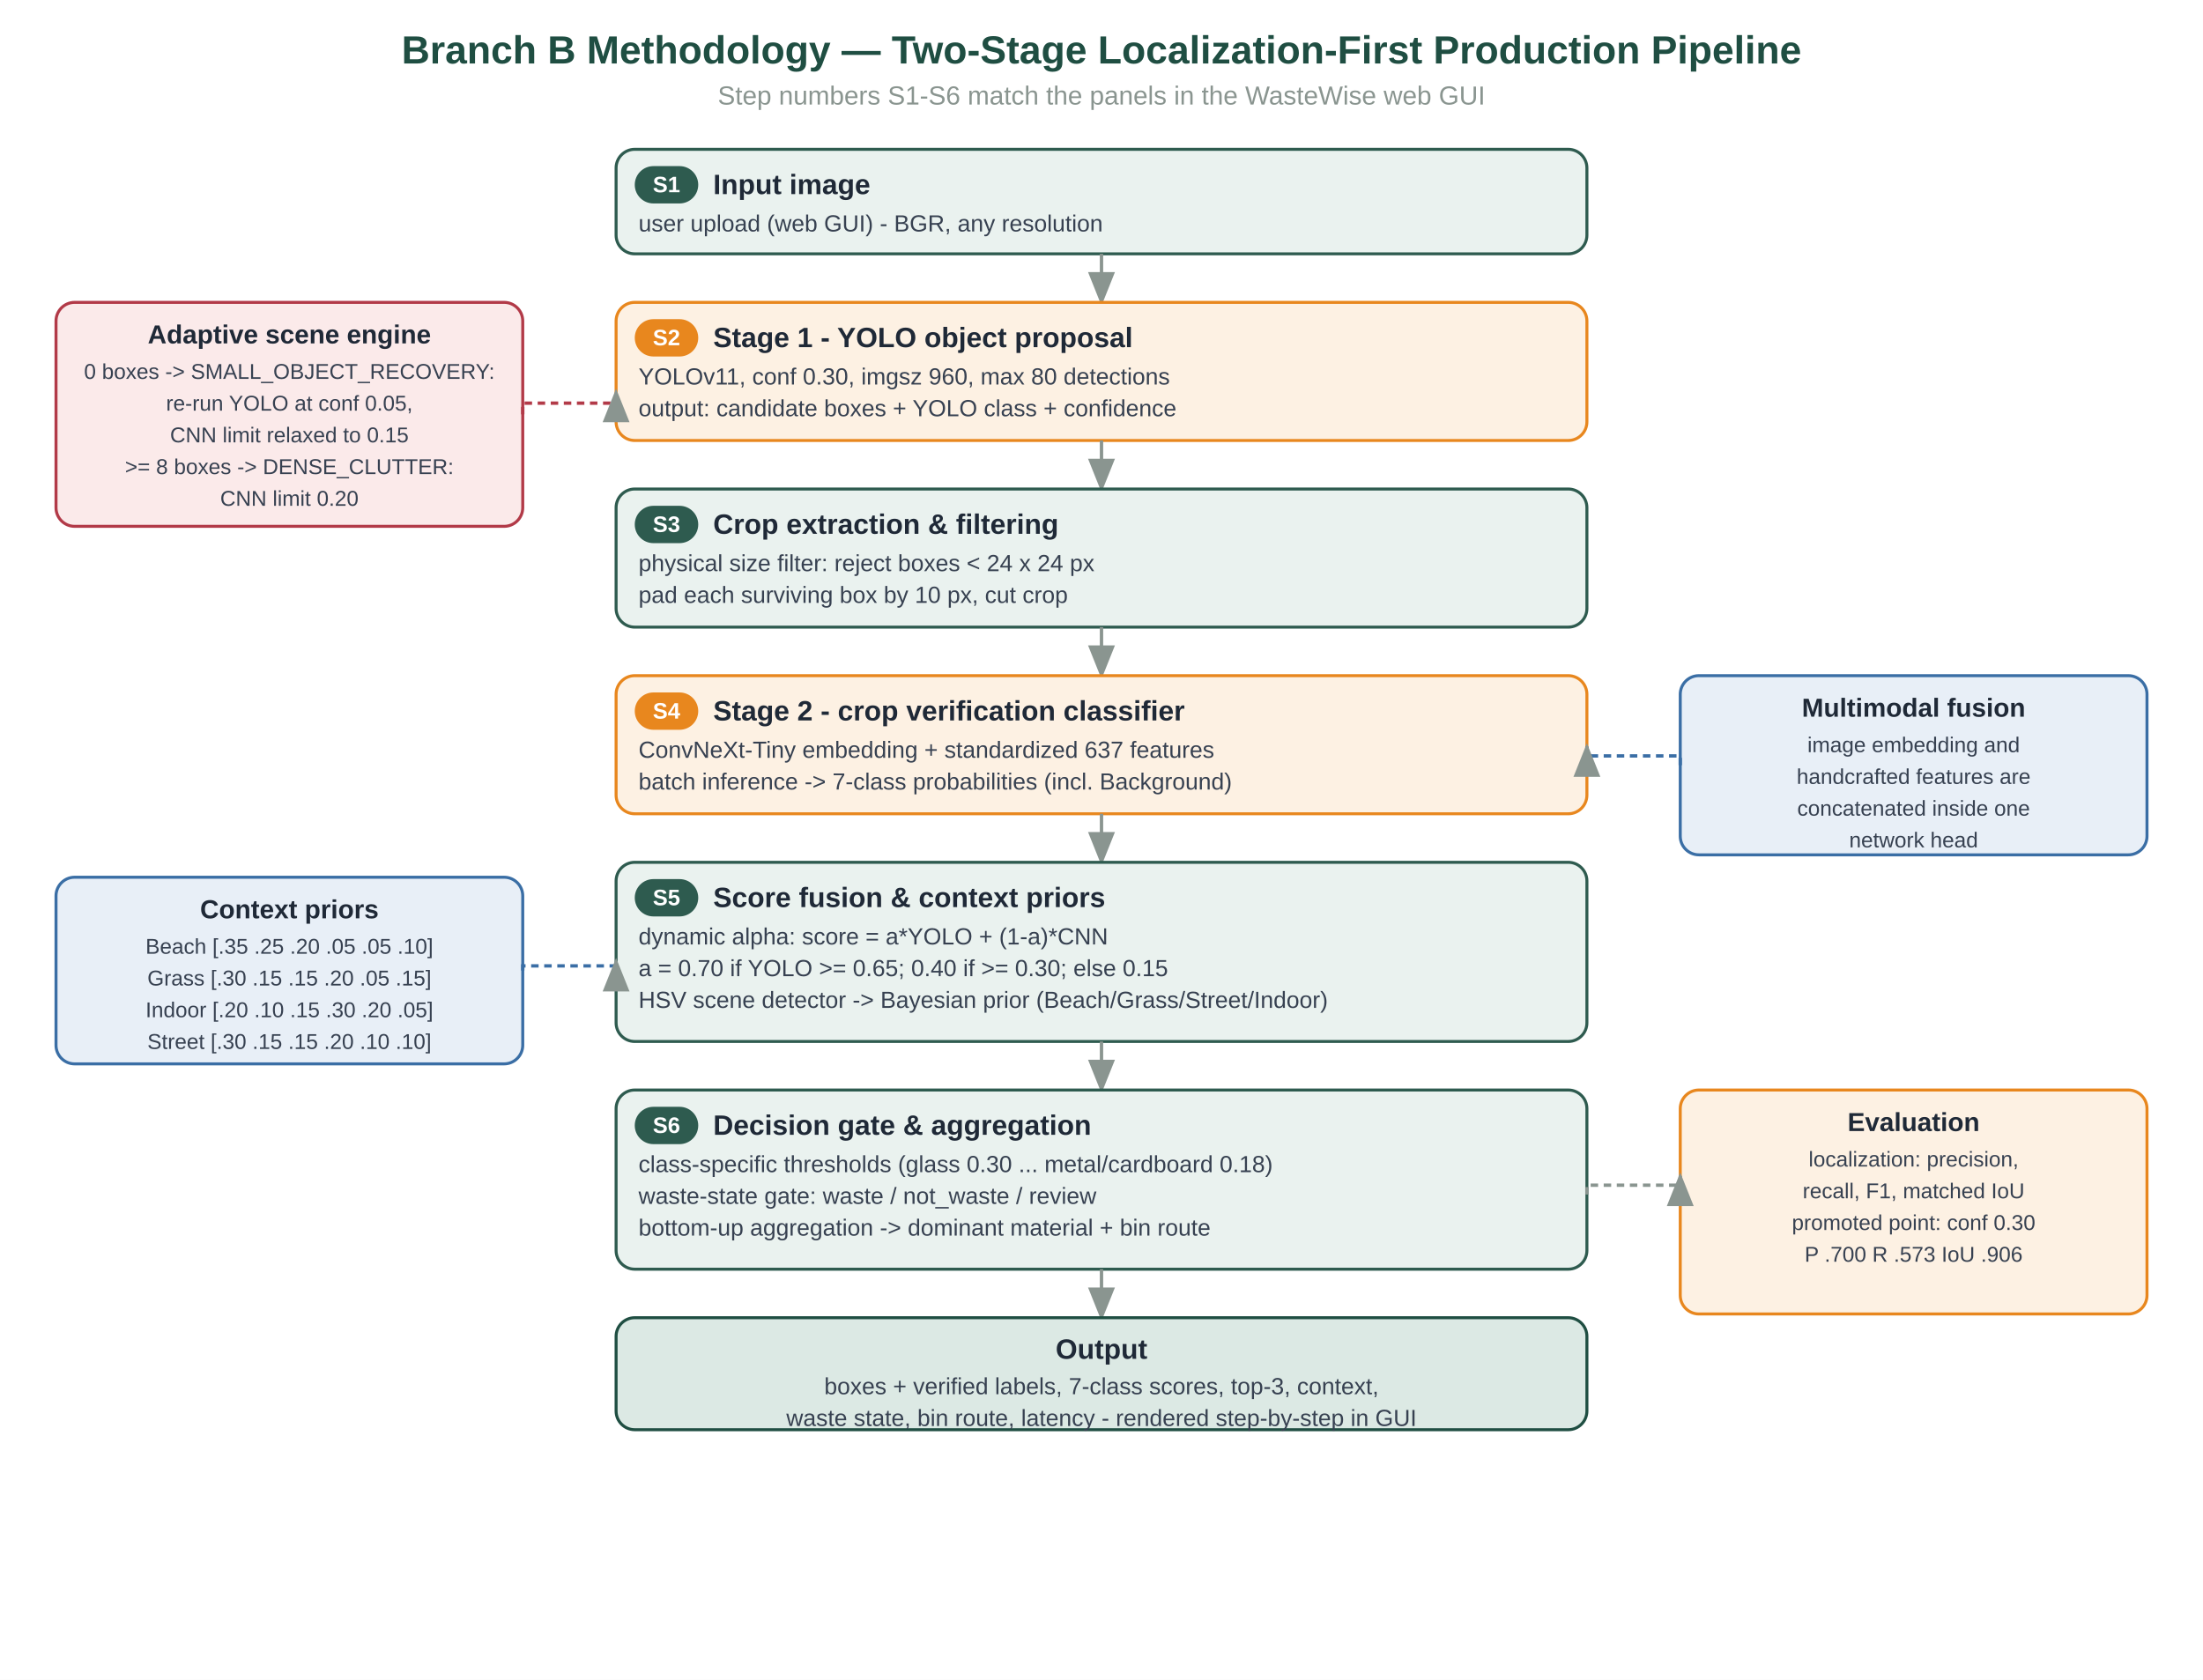
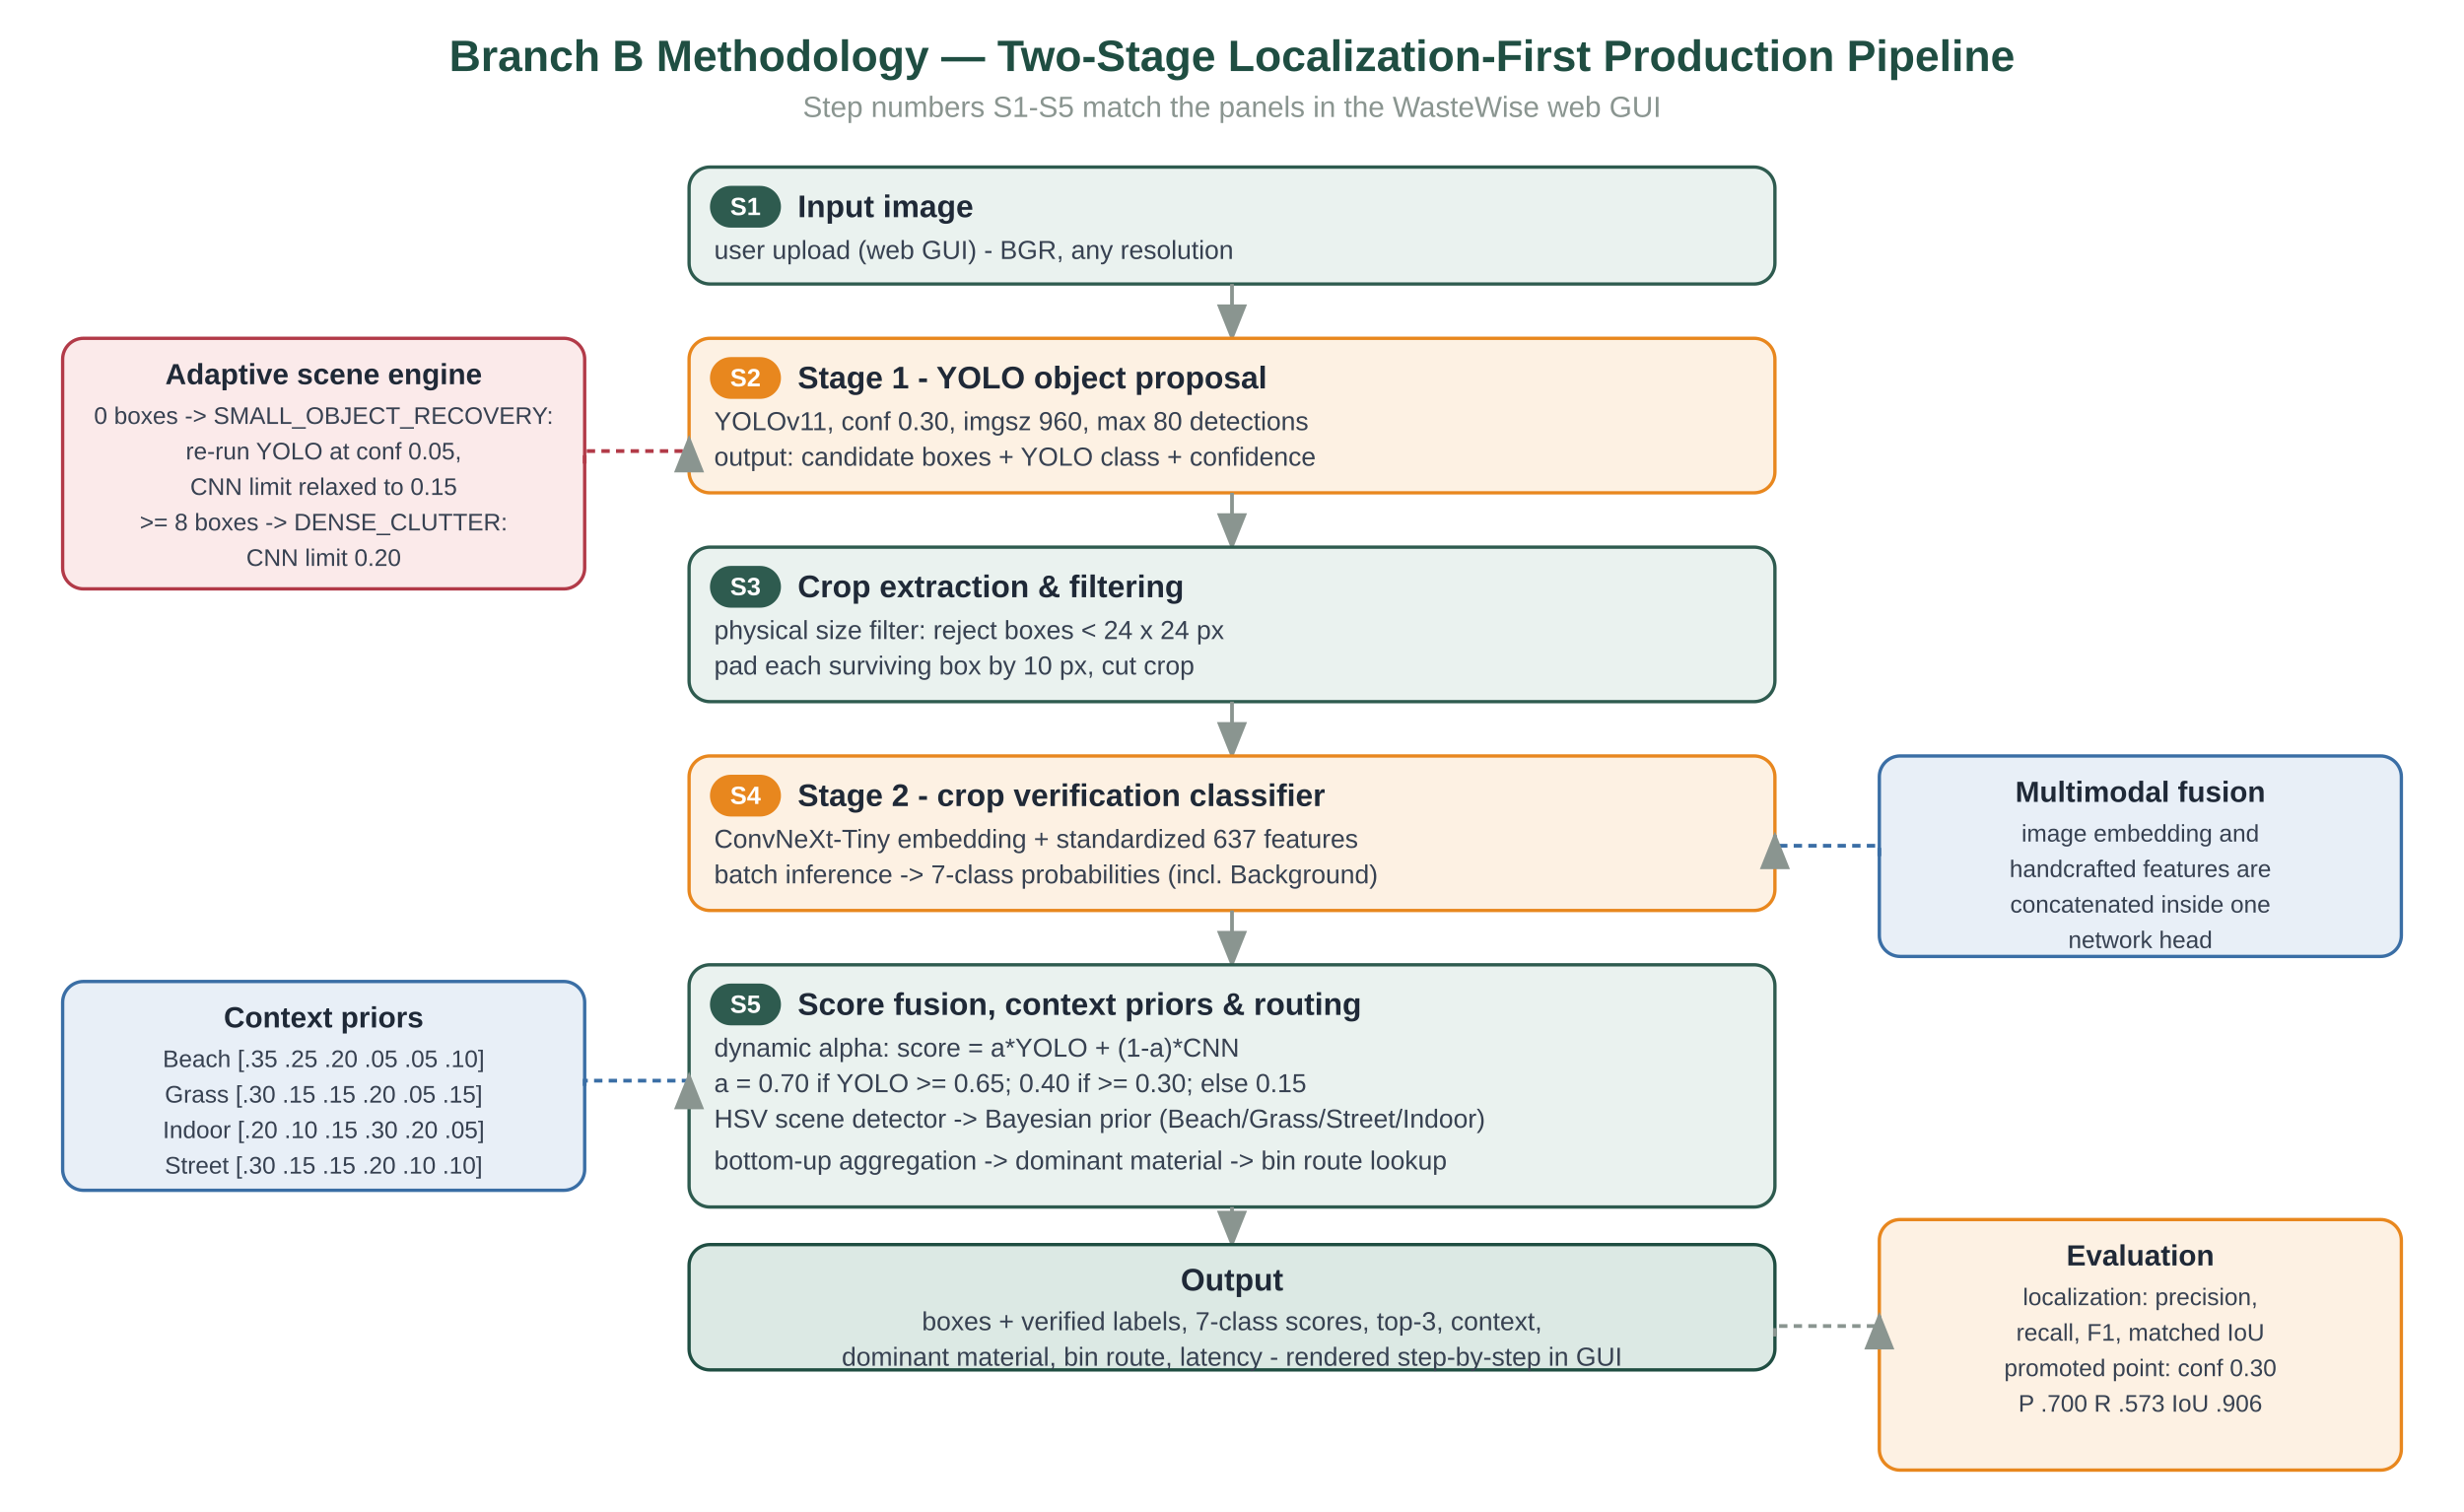
- <svg xmlns="http://www.w3.org/2000/svg" viewBox="0 0 1180 900" font-family="Arial, Helvetica, sans-serif">
+ <svg xmlns="http://www.w3.org/2000/svg" viewBox="0 0 1180 724" font-family="Arial, Helvetica, sans-serif">
  <defs>
    <marker id="arr" markerWidth="10" markerHeight="8" refX="9" refY="4" orient="auto">
      <path d="M0,0 L10,4 L0,8 z" fill="#8A9590" />
    </marker>
    <marker id="arrg" markerWidth="10" markerHeight="8" refX="9" refY="4" orient="auto">
      <path d="M0,0 L10,4 L0,8 z" fill="#2E5B4F" />
    </marker>
  </defs>
-   <rect width="1180" height="900" fill="white" />
+   <rect width="1180" height="724" fill="white" />
  <text x="590" y="34" font-size="21" fill="#1F4E42" font-weight="bold" text-anchor="middle">Branch B Methodology — Two-Stage Localization-First Production Pipeline</text>
-   <text x="590" y="56" font-size="14" fill="#8A9590" text-anchor="middle">Step numbers S1-S6 match the panels in the WasteWise web GUI</text>
+   <text x="590" y="56" font-size="14" fill="#8A9590" text-anchor="middle">Step numbers S1-S5 match the panels in the WasteWise web GUI</text>
  <rect x="330" y="80" width="520" height="56" rx="10" fill="#EAF2EF" stroke="#2E5B4F" stroke-width="1.6" />
  <rect x="340" y="89" width="34" height="20" rx="10" fill="#2E5B4F" />
  <text x="357.0" y="103" font-size="12" font-weight="bold" fill="white" text-anchor="middle">S1</text>
  <text x="382" y="104" font-size="15" font-weight="bold" fill="#1F2937">Input image</text>
  <text x="342" y="124" font-size="12.5" fill="#374151">user upload (web GUI) - BGR, any resolution</text>
  <path d="M590.0,136 L590.0,162" fill="none" stroke="#8A9590" stroke-width="1.8" marker-end="url(#arr)" />
  <rect x="330" y="162" width="520" height="74" rx="10" fill="#FDF1E3" stroke="#E8871E" stroke-width="1.6" />
  <rect x="340" y="171" width="34" height="20" rx="10" fill="#E8871E" />
  <text x="357.0" y="185" font-size="12" font-weight="bold" fill="white" text-anchor="middle">S2</text>
  <text x="382" y="186" font-size="15" font-weight="bold" fill="#1F2937">Stage 1 - YOLO object proposal</text>
  <text x="342" y="206" font-size="12.5" fill="#374151">YOLOv11, conf 0.30, imgsz 960, max 80 detections</text>
  <text x="342" y="223" font-size="12.5" fill="#374151">output: candidate boxes + YOLO class + confidence</text>
  <rect x="30" y="162" width="250" height="120" rx="10" fill="#FBEAEA" stroke="#B23A48" stroke-width="1.6" />
  <text x="155.0" y="184" font-size="14" font-weight="bold" fill="#1F2937" text-anchor="middle">Adaptive scene engine</text>
  <text x="155.0" y="203" font-size="11.5" fill="#374151" text-anchor="middle">0 boxes -&gt; SMALL_OBJECT_RECOVERY:</text>
  <text x="155.0" y="220" font-size="11.5" fill="#374151" text-anchor="middle">re-run YOLO at conf 0.05,</text>
  <text x="155.0" y="237" font-size="11.5" fill="#374151" text-anchor="middle">CNN limit relaxed to 0.15</text>
  <text x="155.0" y="254" font-size="11.5" fill="#374151" text-anchor="middle">&gt;= 8 boxes -&gt; DENSE_CLUTTER:</text>
  <text x="155.0" y="271" font-size="11.5" fill="#374151" text-anchor="middle">CNN limit 0.20</text>
  <path d="M280,222 L280,216.0 L330,216.0 L330,210" fill="none" stroke="#B23A48" stroke-width="1.8" stroke-dasharray="4 3" marker-end="url(#arr)" />
  <path d="M590.0,236 L590.0,262" fill="none" stroke="#8A9590" stroke-width="1.8" marker-end="url(#arr)" />
  <rect x="330" y="262" width="520" height="74" rx="10" fill="#EAF2EF" stroke="#2E5B4F" stroke-width="1.6" />
  <rect x="340" y="271" width="34" height="20" rx="10" fill="#2E5B4F" />
  <text x="357.0" y="285" font-size="12" font-weight="bold" fill="white" text-anchor="middle">S3</text>
  <text x="382" y="286" font-size="15" font-weight="bold" fill="#1F2937">Crop extraction &amp; filtering</text>
  <text x="342" y="306" font-size="12.5" fill="#374151">physical size filter: reject boxes &lt; 24 x 24 px</text>
  <text x="342" y="323" font-size="12.5" fill="#374151">pad each surviving box by 10 px, cut crop</text>
  <path d="M590.0,336 L590.0,362" fill="none" stroke="#8A9590" stroke-width="1.8" marker-end="url(#arr)" />
  <rect x="330" y="362" width="520" height="74" rx="10" fill="#FDF1E3" stroke="#E8871E" stroke-width="1.6" />
  <rect x="340" y="371" width="34" height="20" rx="10" fill="#E8871E" />
  <text x="357.0" y="385" font-size="12" font-weight="bold" fill="white" text-anchor="middle">S4</text>
  <text x="382" y="386" font-size="15" font-weight="bold" fill="#1F2937">Stage 2 - crop verification classifier</text>
  <text x="342" y="406" font-size="12.5" fill="#374151">ConvNeXt-Tiny embedding + standardized 637 features</text>
  <text x="342" y="423" font-size="12.5" fill="#374151">batch inference -&gt; 7-class probabilities (incl. Background)</text>
  <rect x="900" y="362" width="250" height="96" rx="10" fill="#E8EFF7" stroke="#3A6EA5" stroke-width="1.6" />
  <text x="1025.0" y="384" font-size="14" font-weight="bold" fill="#1F2937" text-anchor="middle">Multimodal fusion</text>
  <text x="1025.0" y="403" font-size="11.5" fill="#374151" text-anchor="middle">image embedding and</text>
  <text x="1025.0" y="420" font-size="11.5" fill="#374151" text-anchor="middle">handcrafted features are</text>
  <text x="1025.0" y="437" font-size="11.5" fill="#374151" text-anchor="middle">concatenated inside one</text>
  <text x="1025.0" y="454" font-size="11.5" fill="#374151" text-anchor="middle">network head</text>
  <path d="M900,410 L900,405.0 L850,405.0 L850,400" fill="none" stroke="#3A6EA5" stroke-width="1.8" stroke-dasharray="4 3" marker-end="url(#arr)" />
  <path d="M590.0,436 L590.0,462" fill="none" stroke="#8A9590" stroke-width="1.8" marker-end="url(#arr)" />
-   <rect x="330" y="462" width="520" height="96" rx="10" fill="#EAF2EF" stroke="#2E5B4F" stroke-width="1.6" />
+   <rect x="330" y="462" width="520" height="116" rx="10" fill="#EAF2EF" stroke="#2E5B4F" stroke-width="1.6" />
  <rect x="340" y="471" width="34" height="20" rx="10" fill="#2E5B4F" />
  <text x="357.0" y="485" font-size="12" font-weight="bold" fill="white" text-anchor="middle">S5</text>
-   <text x="382" y="486" font-size="15" font-weight="bold" fill="#1F2937">Score fusion &amp; context priors</text>
+   <text x="382" y="486" font-size="15" font-weight="bold" fill="#1F2937">Score fusion, context priors &amp; routing</text>
  <text x="342" y="506" font-size="12.5" fill="#374151">dynamic alpha: score = a*YOLO + (1-a)*CNN</text>
  <text x="342" y="523" font-size="12.5" fill="#374151">a = 0.70 if YOLO &gt;= 0.65; 0.40 if &gt;= 0.30; else 0.15</text>
  <text x="342" y="540" font-size="12.5" fill="#374151">HSV scene detector -&gt; Bayesian prior (Beach/Grass/Street/Indoor)</text>
+   <text x="342" y="560" font-size="12.5" fill="#374151">bottom-up aggregation -&gt; dominant material -&gt; bin route lookup</text>
  <rect x="30" y="470" width="250" height="100" rx="10" fill="#E8EFF7" stroke="#3A6EA5" stroke-width="1.6" />
  <text x="155.0" y="492" font-size="14" font-weight="bold" fill="#1F2937" text-anchor="middle">Context priors</text>
  <text x="155.0" y="511" font-size="11.5" fill="#374151" text-anchor="middle">Beach  [.35 .25 .20 .05 .05 .10]</text>
  <text x="155.0" y="528" font-size="11.5" fill="#374151" text-anchor="middle">Grass  [.30 .15 .15 .20 .05 .15]</text>
  <text x="155.0" y="545" font-size="11.5" fill="#374151" text-anchor="middle">Indoor [.20 .10 .15 .30 .20 .05]</text>
  <text x="155.0" y="562" font-size="11.5" fill="#374151" text-anchor="middle">Street [.30 .15 .15 .20 .10 .10]</text>
  <path d="M280,520 L280,517.5 L330,517.5 L330,515" fill="none" stroke="#3A6EA5" stroke-width="1.8" stroke-dasharray="4 3" marker-end="url(#arr)" />
-   <path d="M590.0,558 L590.0,584" fill="none" stroke="#8A9590" stroke-width="1.8" marker-end="url(#arr)" />
-   <rect x="330" y="584" width="520" height="96" rx="10" fill="#EAF2EF" stroke="#2E5B4F" stroke-width="1.6" />
-   <rect x="340" y="593" width="34" height="20" rx="10" fill="#2E5B4F" />
-   <text x="357.0" y="607" font-size="12" font-weight="bold" fill="white" text-anchor="middle">S6</text>
-   <text x="382" y="608" font-size="15" font-weight="bold" fill="#1F2937">Decision gate &amp; aggregation</text>
-   <text x="342" y="628" font-size="12.5" fill="#374151">class-specific thresholds (glass 0.30 ... metal/cardboard 0.18)</text>
-   <text x="342" y="645" font-size="12.5" fill="#374151">waste-state gate: waste / not_waste / review</text>
-   <text x="342" y="662" font-size="12.5" fill="#374151">bottom-up aggregation -&gt; dominant material + bin route</text>
-   <path d="M590.0,680 L590.0,706" fill="none" stroke="#8A9590" stroke-width="1.8" marker-end="url(#arr)" />
-   <rect x="330" y="706" width="520" height="60" rx="10" fill="#DCE9E4" stroke="#1F4E42" stroke-width="1.6" />
-   <text x="590.0" y="728" font-size="15" font-weight="bold" fill="#1F2937" text-anchor="middle">Output</text>
-   <text x="590.0" y="747" font-size="12.5" fill="#374151" text-anchor="middle">boxes + verified labels, 7-class scores, top-3, context,</text>
-   <text x="590.0" y="764" font-size="12.5" fill="#374151" text-anchor="middle">waste state, bin route, latency - rendered step-by-step in GUI</text>
+   <path d="M590.0,578 L590.0,596" fill="none" stroke="#8A9590" stroke-width="1.8" marker-end="url(#arr)" />
+   <rect x="330" y="596" width="520" height="60" rx="10" fill="#DCE9E4" stroke="#1F4E42" stroke-width="1.6" />
+   <text x="590.0" y="618" font-size="15" font-weight="bold" fill="#1F2937" text-anchor="middle">Output</text>
+   <text x="590.0" y="637" font-size="12.5" fill="#374151" text-anchor="middle">boxes + verified labels, 7-class scores, top-3, context,</text>
+   <text x="590.0" y="654" font-size="12.5" fill="#374151" text-anchor="middle">dominant material, bin route, latency - rendered step-by-step in GUI</text>
  <rect x="900" y="584" width="250" height="120" rx="10" fill="#FDF1E3" stroke="#E8871E" stroke-width="1.6" />
  <text x="1025.0" y="606" font-size="14" font-weight="bold" fill="#1F2937" text-anchor="middle">Evaluation</text>
  <text x="1025.0" y="625" font-size="11.5" fill="#374151" text-anchor="middle">localization: precision,</text>
  <text x="1025.0" y="642" font-size="11.5" fill="#374151" text-anchor="middle">recall, F1, matched IoU</text>
  <text x="1025.0" y="659" font-size="11.5" fill="#374151" text-anchor="middle">promoted point: conf 0.30</text>
  <text x="1025.0" y="676" font-size="11.5" fill="#374151" text-anchor="middle">P .700 R .573 IoU .906</text>
  <path d="M850,640 L850,635.0 L900,635.0 L900,630" fill="none" stroke="#8A9590" stroke-width="1.8" stroke-dasharray="4 3" marker-end="url(#arr)" />
</svg>
